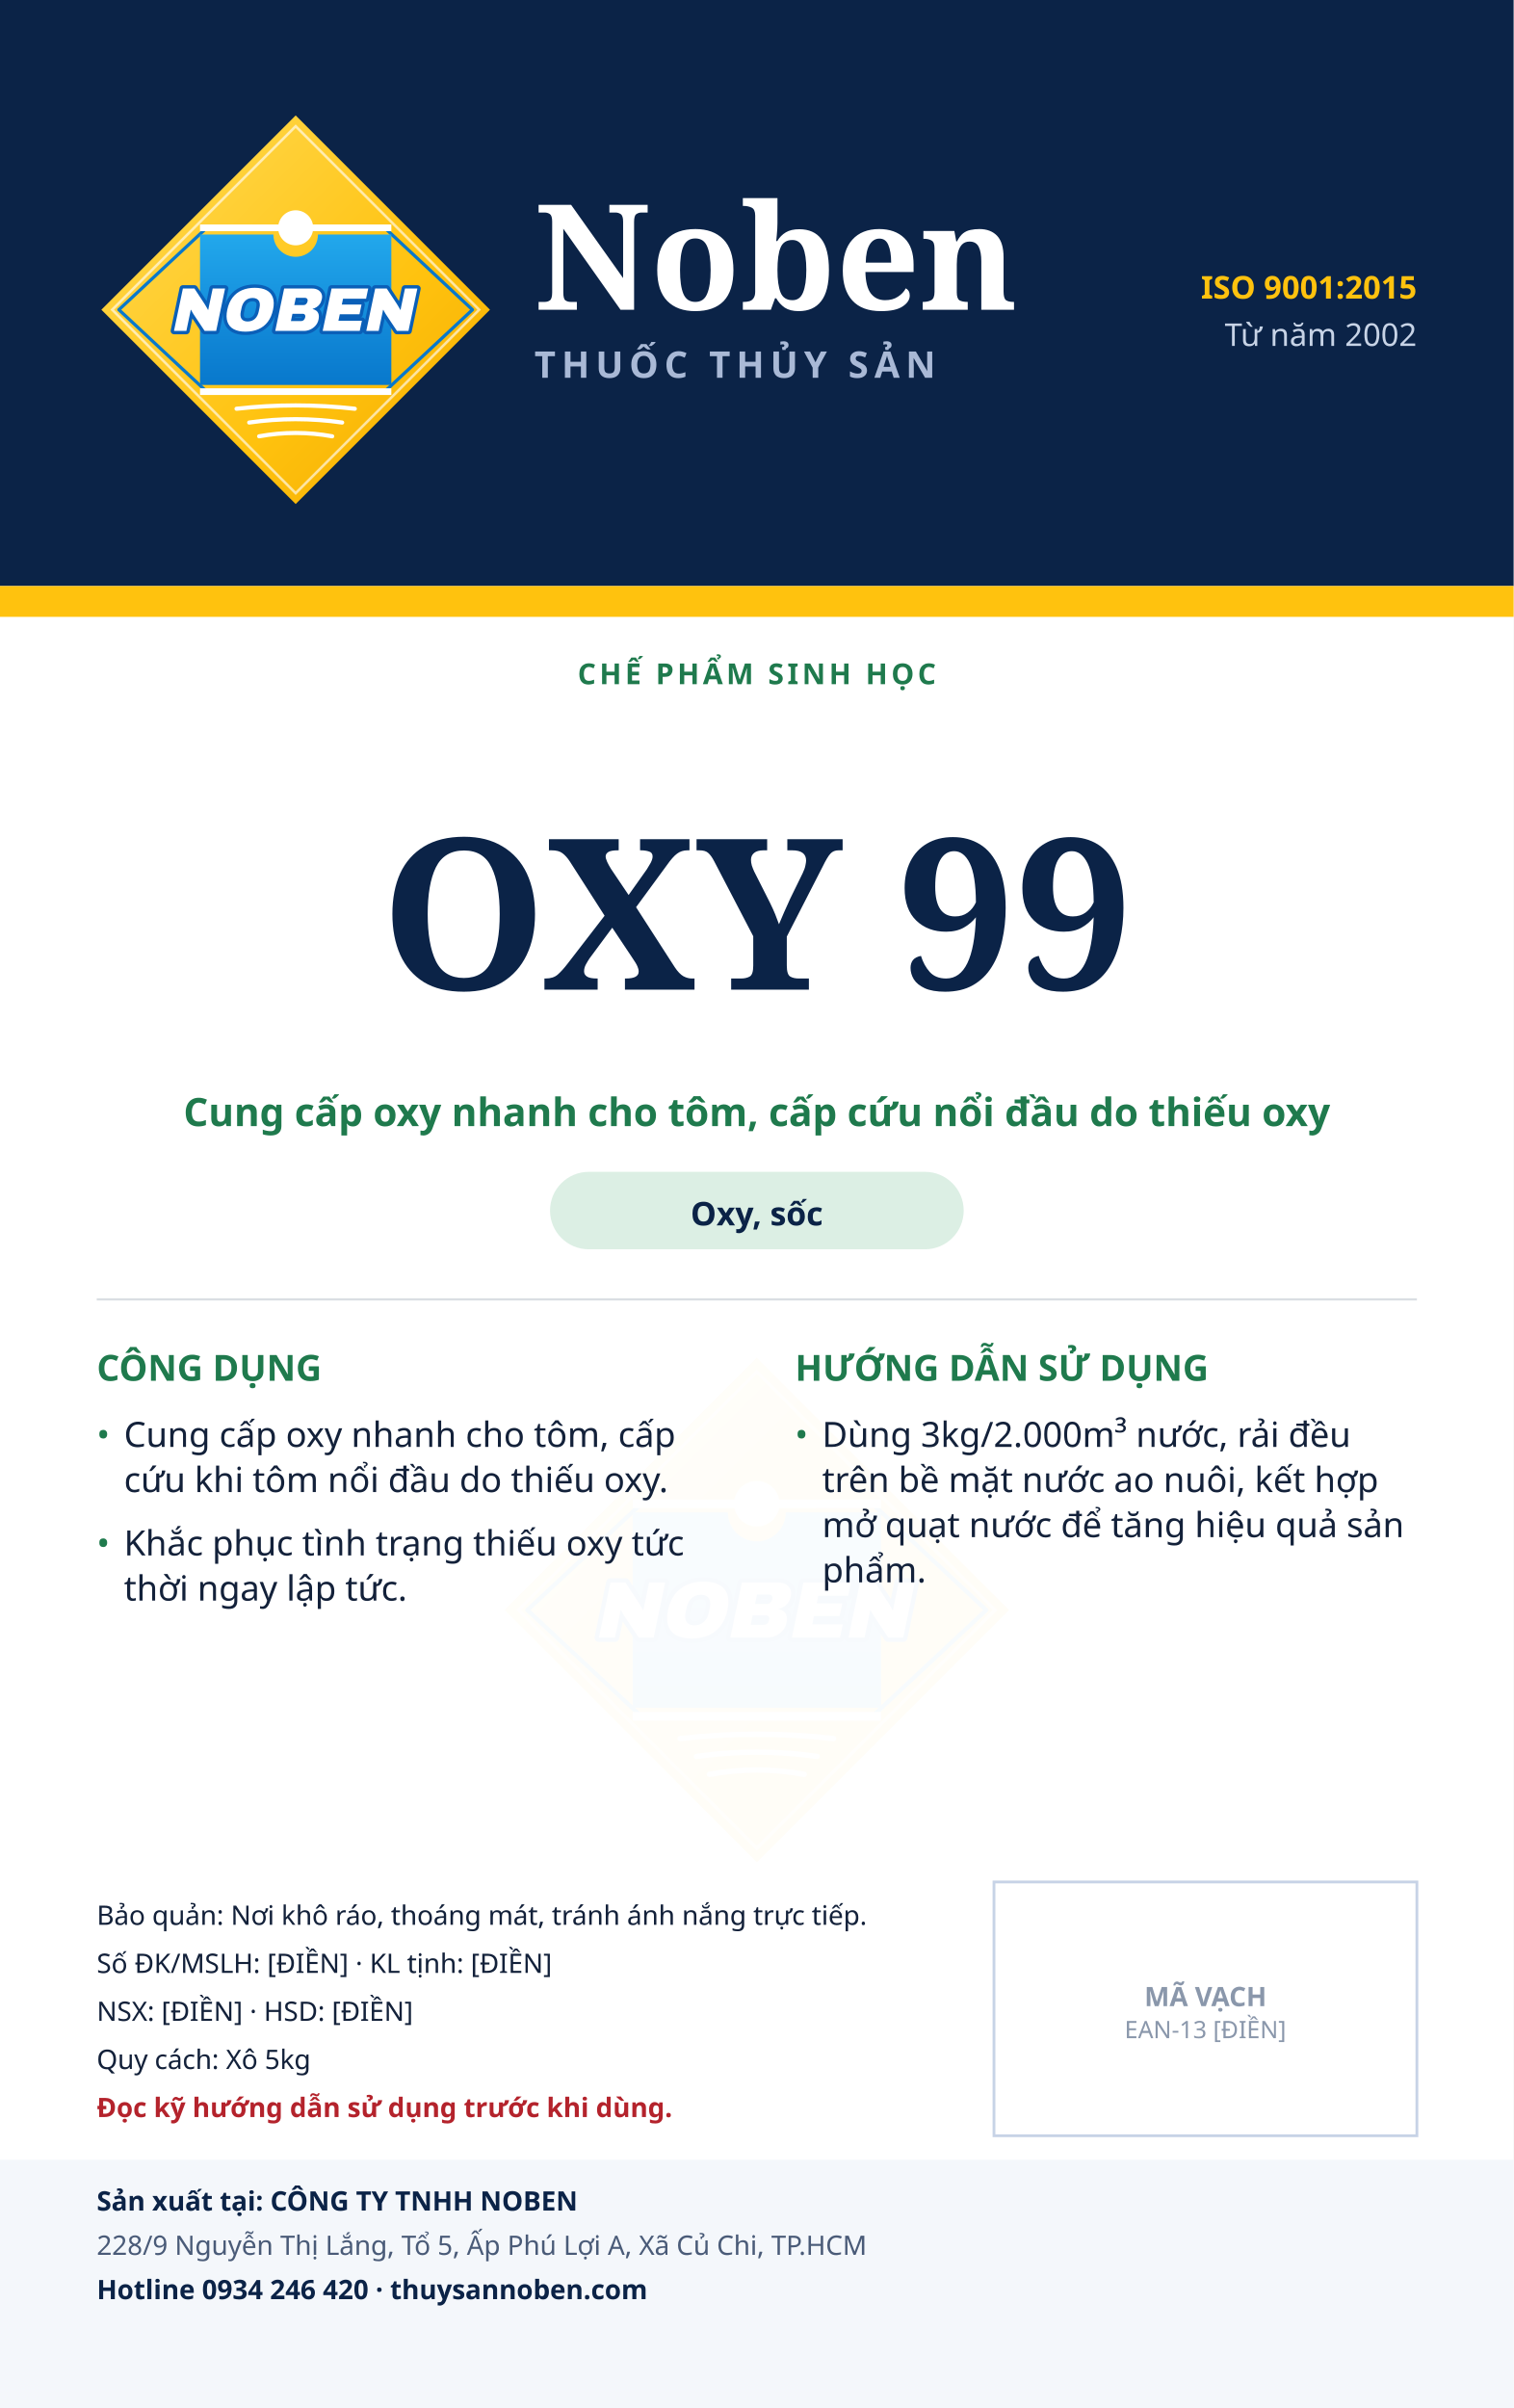
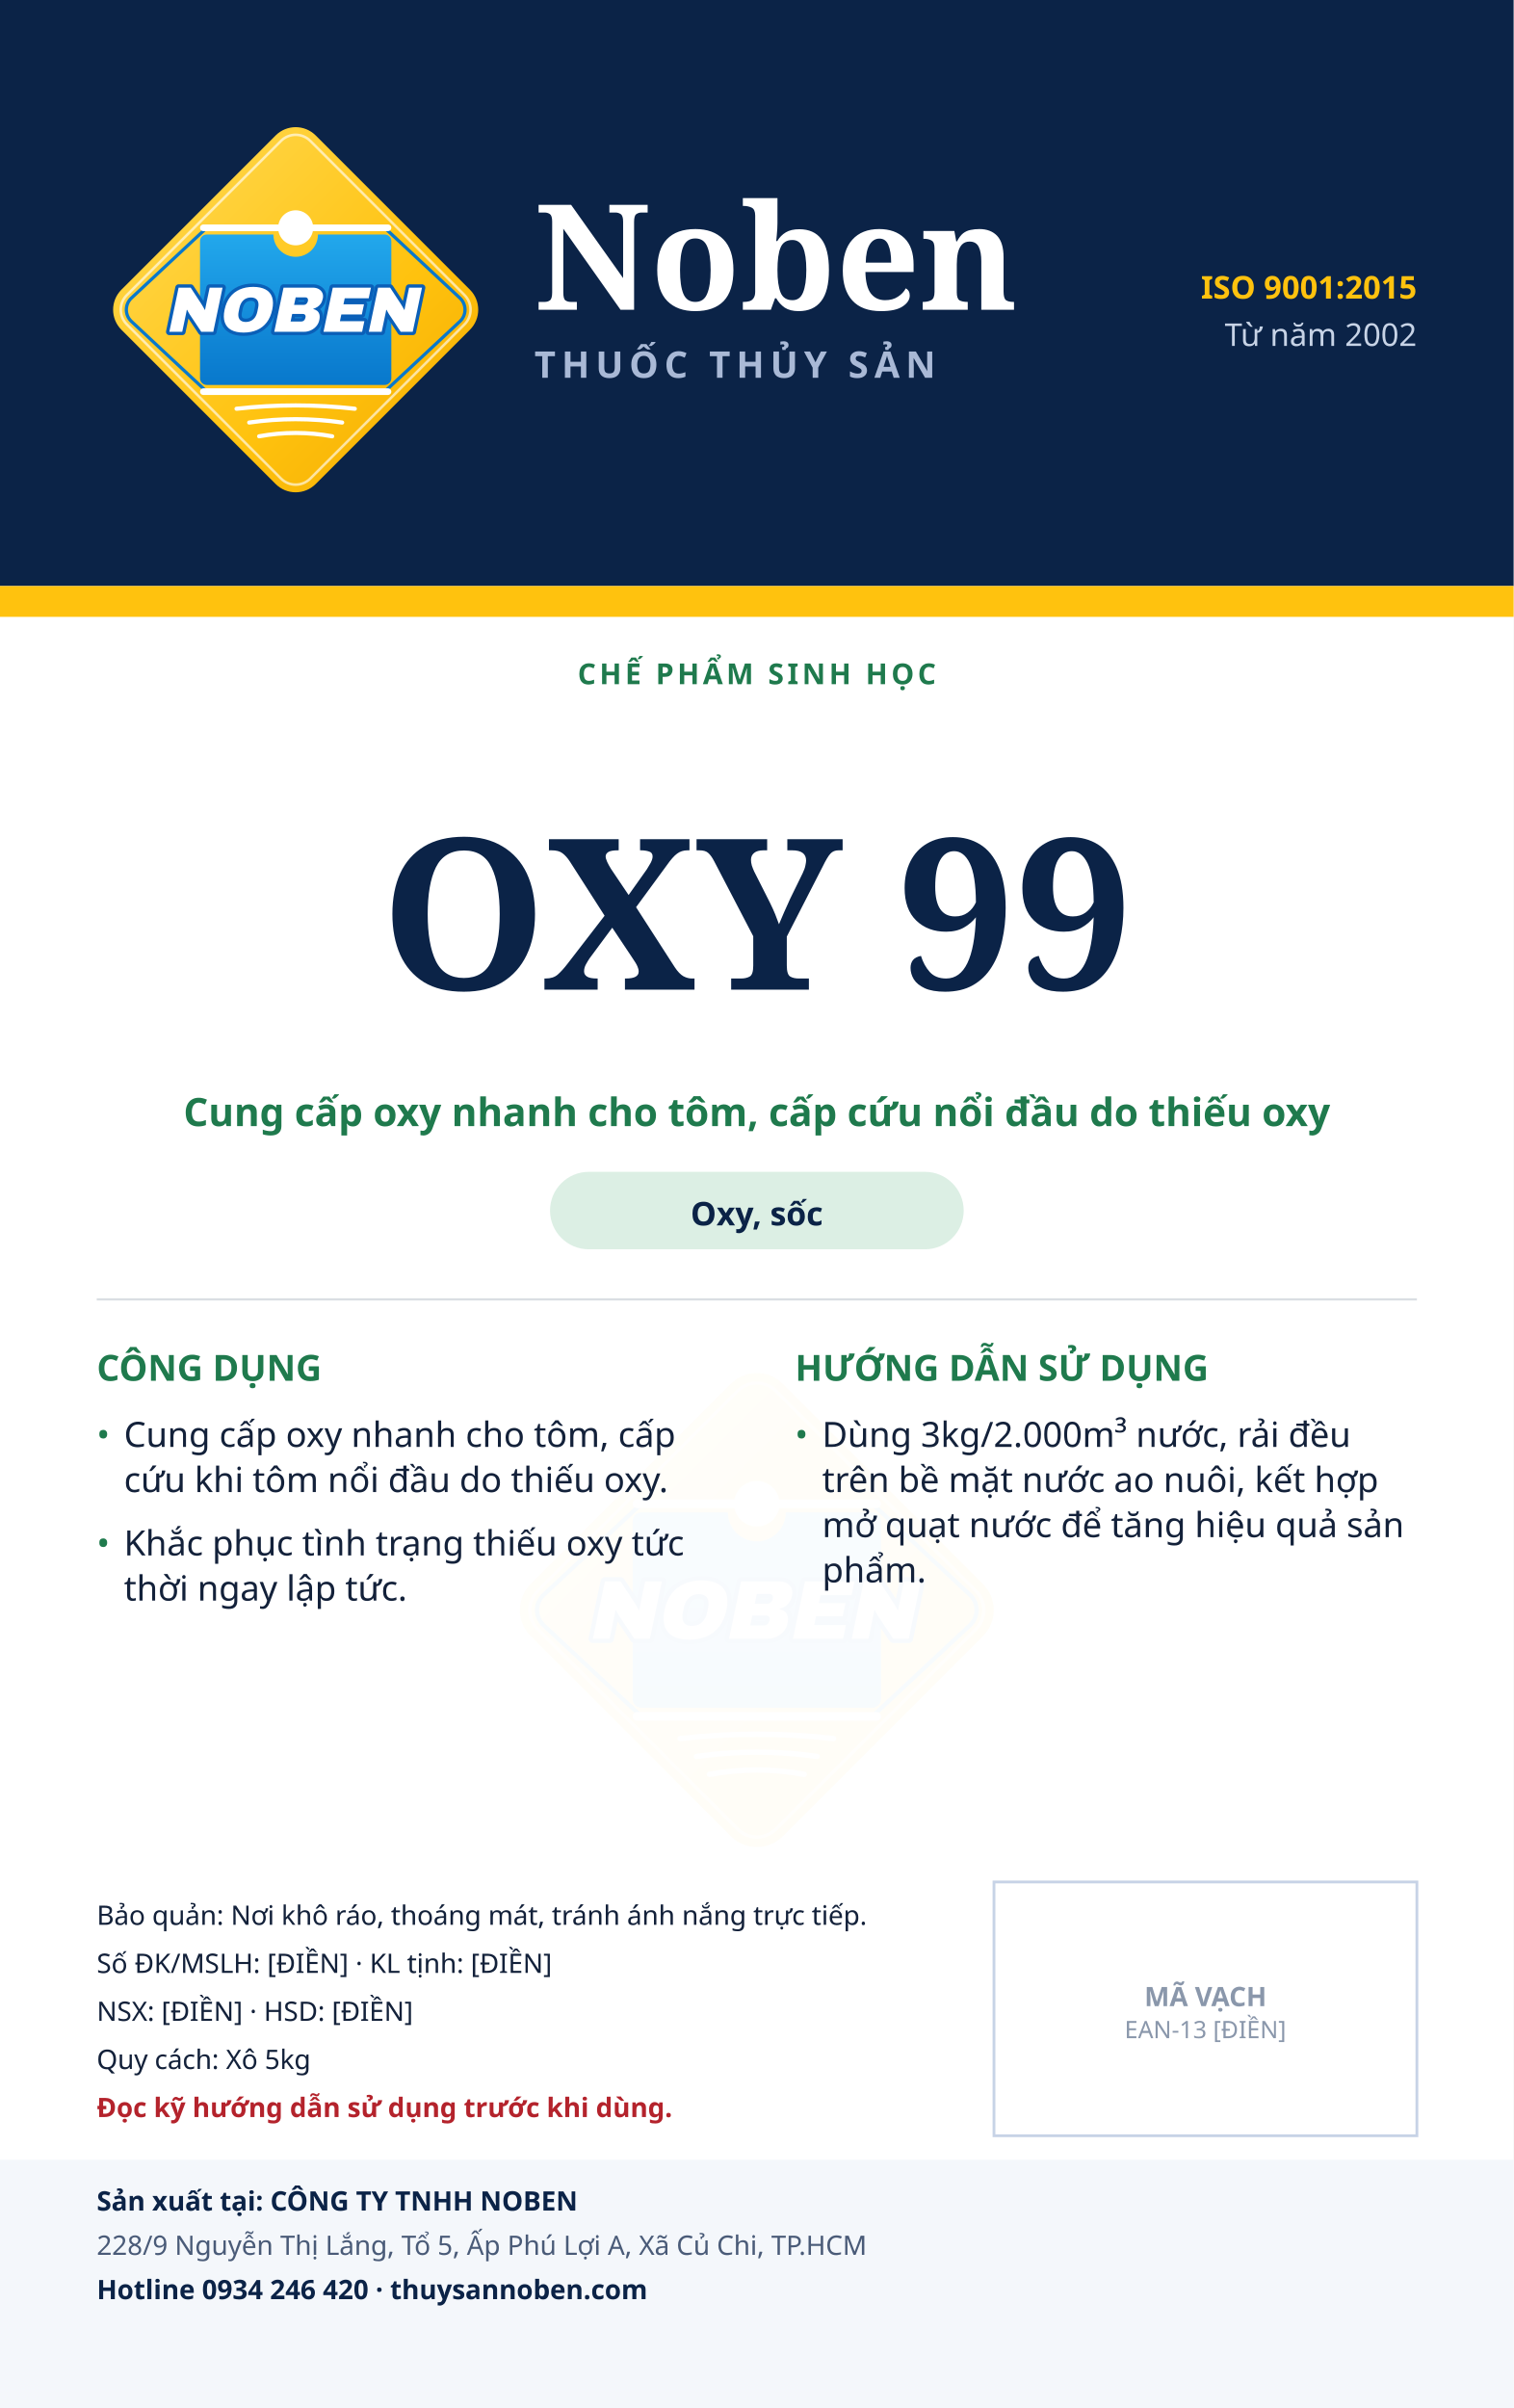
<svg xmlns="http://www.w3.org/2000/svg" xmlns:xlink="http://www.w3.org/1999/xlink" width="136mm" height="216.34mm" viewBox="-3 -3 136 216.34" data-trim="130 210.34" data-tran-le="3" data-an-toan="5.69">
  <defs>
    <clipPath id="nb-trang-giua">
      <rect x="0" y="52.42" width="130" height="138.62" />
    </clipPath>
  </defs>
  <g id="nen">
    <rect x="-3" y="-3" width="136" height="216.34" fill="#ffffff" />
    <rect x="-3" y="191.04" width="136" height="22.3" fill="#f4f7fb" />
    <g opacity="0.035" clip-path="url(#nb-trang-giua)">
      <use href="#nb-mark-art" xlink:href="#nb-mark-art" transform="translate(41.8 118.45) scale(0.09063)" />
    </g>
  </g>
  <g id="dai-thuong-hieu" data-khung="45.02 0 79.29 49.65">
    <rect x="-3" y="-3" width="136" height="52.65" fill="#0b2347" />
    <rect x="-3" y="49.65" width="136" height="2.77" fill="#ffc20e" />
    <text font-family="'Playfair Display ExtraBold', 'Playfair Display', serif" font-weight="800" font-size="13.21" fill="#ffffff" x="45.02" y="24.83">Noben</text>
    <text font-family="'Be Vietnam Pro SemiBold', 'Be Vietnam Pro', sans-serif" font-weight="600" font-size="3.3" fill="#a9b9d6" letter-spacing="0.53" x="45.02" y="30.94">THUỐC THỦY SẢN</text>
    <text font-family="'Be Vietnam Pro SemiBold', 'Be Vietnam Pro', sans-serif" font-weight="600" font-size="2.83" fill="#ffc20e" text-anchor="end" x="124.31" y="23.83">ISO 9001:2015</text>
    <text font-family="'Be Vietnam Pro', sans-serif" font-weight="400" font-size="2.83" fill="#c7d3e6" text-anchor="end" x="124.31" y="28.08">Từ năm 2002</text>
  </g>
  <g id="logo">
    <g transform="translate(5.69 6.95) scale(0.06983)">
      <g id="nb-mark-art">
        <defs>
          <linearGradient id="nb-g" x1="0" y1="0" x2="1" y2="1">
            <stop offset="0" stop-color="#ffdb57" />
            <stop offset=".618" stop-color="#ffc20e" />
            <stop offset="1" stop-color="#f2a900" />
          </linearGradient>
          <linearGradient id="nb-b" x1="0" y1="0" x2="0" y2="1">
            <stop offset="0" stop-color="#22a8ec" />
            <stop offset=".618" stop-color="#1289d8" />
            <stop offset="1" stop-color="#0878cc" />
          </linearGradient>
        </defs>
-         <path d="M256 6 L506 256 L256 506 L6 256 Z" fill="url(#nb-g)" />
-         <path d="M256 19.93 L492.07 256 L256 492.07 L19.93 256 Z" fill="none" stroke="#fff" stroke-opacity=".618" stroke-width="3.29" />
-         <path d="M370.48 150.62 L483.46 256 L370.48 361.38 M141.52 150.62 L28.54 256 L141.52 361.38" fill="none" stroke="#0878cc" stroke-width="4.18" stroke-linejoin="round" stroke-linecap="round" />
-         <path d="M132.91 150.62 H379.09 M132.91 361.38 H379.09" stroke="#fff" stroke-width="8.61" />
-         <path d="M132.91 159.23 H227.33 A28.67 28.67 0 0 0 284.67 159.23 H379.09 V352.77 H132.91 Z" fill="url(#nb-b)" />
+         <path d="M281.79 31.79 L480.21 230.21 A36.47 36.47 0 0 1 480.21 281.79 L281.79 480.21 A36.47 36.47 0 0 1 230.21 480.21 L31.79 281.79 A36.47 36.47 0 0 1 31.79 230.21 L230.21 31.79 A36.47 36.47 0 0 1 281.79 31.79 Z" fill="url(#nb-g)" />
+         <path d="M274.83 38.76 L473.24 237.17 A26.62 26.62 0 0 1 473.24 274.83 L274.83 473.24 A26.62 26.62 0 0 1 237.17 473.24 L38.76 274.83 A26.62 26.62 0 0 1 38.76 237.17 L237.17 38.76 A26.62 26.62 0 0 1 274.83 38.76 Z" fill="none" stroke="#fff" stroke-opacity=".618" stroke-width="3.29" />
+         <path d="M370.48 150.62 L467.36 240.98 A20.53 20.53 0 0 1 467.36 271.02 L370.48 361.38 M141.52 150.62 L44.64 240.98 A20.53 20.53 0 0 0 44.64 271.02 L141.52 361.38" fill="none" stroke="#0878cc" stroke-width="4.18" stroke-linejoin="round" stroke-linecap="round" />
+         <rect x="132.91" y="146.31" width="246.19" height="8.61" rx="4.31" fill="#fff" />
+         <rect x="132.91" y="357.08" width="246.19" height="8.61" rx="4.31" fill="#fff" />
+         <path d="M141.52 159.23 H227.33 A28.67 28.67 0 0 0 284.67 159.23 H370.48 A8.61 8.61 0 0 1 379.09 167.84 V344.16 A8.61 8.61 0 0 1 370.48 352.77 H141.52 A8.61 8.61 0 0 1 132.91 344.16 V167.84 A8.61 8.61 0 0 1 141.52 159.23 Z" fill="url(#nb-b)" />
        <circle cx="256" cy="150.62" r="22.54" fill="#fff" />
-         <g transform="translate(93.56 283.26) scale(0.8613)">
-           <path d="M6.808 0.0 20.1 -63.296H37.396L52.312 -40.572Q52.947 -39.652 53.96 -37.904Q54.973 -36.156 56.022 -34.362Q57.071 -32.568 57.575 -31.464L58.074 -31.648Q58.523 -34.224 59.054 -36.754Q59.586 -39.284 59.856 -40.572L64.628 -63.296H83.12L69.828 0.0H52.624L35.765 -25.3Q34.587 -27.14 33.802 -28.658Q33.017 -30.176 32.295 -31.556L31.796 -31.372Q31.521 -29.624 31.154 -27.876Q30.787 -26.128 30.613 -25.3L25.3 0.0Z M113.676 1.104Q102.912 1.104 96.049 -2.576Q89.186 -6.256 86.674 -13.57Q84.162 -20.884 86.422 -31.648Q88.702 -42.504 94.276 -49.772Q99.85 -57.04 108.259 -60.72Q116.668 -64.4 127.432 -64.4Q138.288 -64.4 145.151 -60.72Q152.014 -57.04 154.536 -49.772Q157.058 -42.504 154.778 -31.648Q152.518 -20.884 146.934 -13.57Q141.35 -6.256 132.941 -2.576Q124.532 1.104 113.676 1.104ZM116.864 -14.076Q120.176 -14.076 122.928 -15.134Q125.68 -16.192 127.788 -18.124Q129.896 -20.056 131.294 -22.77Q132.692 -25.484 133.368 -28.704L134.604 -34.592Q135.281 -37.812 135.022 -40.526Q134.764 -43.24 133.468 -45.172Q132.172 -47.104 129.864 -48.162Q127.556 -49.22 124.244 -49.22Q120.932 -49.22 118.18 -48.162Q115.428 -47.104 113.366 -45.172Q111.304 -43.24 109.906 -40.526Q108.509 -37.812 107.832 -34.592L106.596 -28.704Q105.92 -25.484 106.178 -22.77Q106.436 -20.056 107.686 -18.124Q108.936 -16.192 111.244 -15.134Q113.552 -14.076 116.864 -14.076Z M158.08 0.0 171.372 -63.296H213.508Q218.292 -63.296 221.833 -61.318Q225.373 -59.34 227.031 -55.844Q228.689 -52.348 227.723 -47.748Q226.757 -43.148 224.667 -40.204Q222.577 -37.26 219.827 -35.558Q217.078 -33.856 214.052 -33.028L213.975 -32.66Q217.132 -31.924 219.469 -30.13Q221.807 -28.336 222.786 -25.116Q223.766 -21.896 222.704 -16.836Q221.641 -11.776 218.365 -8.004Q215.089 -4.232 210.504 -2.116Q205.92 0.0 200.768 0.0ZM181.503 -14.72H196.959Q199.075 -14.72 200.672 -16.192Q202.269 -17.664 202.888 -20.608Q203.177 -21.988 202.821 -23.138Q202.464 -24.288 201.542 -24.932Q200.619 -25.576 199.239 -25.576H183.783ZM186.526 -38.64H200.51Q201.982 -38.64 203.139 -39.33Q204.296 -40.02 205.165 -41.308Q206.033 -42.596 206.439 -44.528Q206.864 -46.552 205.783 -47.978Q204.703 -49.404 202.771 -49.404H188.787Z M228.932 0.0 242.224 -63.296H296.964L293.776 -48.116H259.368L257.533 -39.376H286.973L283.92 -24.84H254.48L252.452 -15.18H287.504L284.316 0.0Z M294.08 0.0 307.372 -63.296H324.668L339.584 -40.572Q340.219 -39.652 341.232 -37.904Q342.245 -36.156 343.294 -34.362Q344.343 -32.568 344.847 -31.464L345.346 -31.648Q345.795 -34.224 346.326 -36.754Q346.858 -39.284 347.128 -40.572L351.9 -63.296H370.392L357.1 0.0H339.896L323.037 -25.3Q321.859 -27.14 321.074 -28.658Q320.289 -30.176 319.567 -31.556L319.068 -31.372Q318.793 -29.624 318.426 -27.876Q318.059 -26.128 317.885 -25.3L312.572 0.0Z" fill="none" stroke="#0a5fb8" stroke-width="10" stroke-linejoin="round" />
-           <path d="M6.808 0.0 20.1 -63.296H37.396L52.312 -40.572Q52.947 -39.652 53.96 -37.904Q54.973 -36.156 56.022 -34.362Q57.071 -32.568 57.575 -31.464L58.074 -31.648Q58.523 -34.224 59.054 -36.754Q59.586 -39.284 59.856 -40.572L64.628 -63.296H83.12L69.828 0.0H52.624L35.765 -25.3Q34.587 -27.14 33.802 -28.658Q33.017 -30.176 32.295 -31.556L31.796 -31.372Q31.521 -29.624 31.154 -27.876Q30.787 -26.128 30.613 -25.3L25.3 0.0Z M113.676 1.104Q102.912 1.104 96.049 -2.576Q89.186 -6.256 86.674 -13.57Q84.162 -20.884 86.422 -31.648Q88.702 -42.504 94.276 -49.772Q99.85 -57.04 108.259 -60.72Q116.668 -64.4 127.432 -64.4Q138.288 -64.4 145.151 -60.72Q152.014 -57.04 154.536 -49.772Q157.058 -42.504 154.778 -31.648Q152.518 -20.884 146.934 -13.57Q141.35 -6.256 132.941 -2.576Q124.532 1.104 113.676 1.104ZM116.864 -14.076Q120.176 -14.076 122.928 -15.134Q125.68 -16.192 127.788 -18.124Q129.896 -20.056 131.294 -22.77Q132.692 -25.484 133.368 -28.704L134.604 -34.592Q135.281 -37.812 135.022 -40.526Q134.764 -43.24 133.468 -45.172Q132.172 -47.104 129.864 -48.162Q127.556 -49.22 124.244 -49.22Q120.932 -49.22 118.18 -48.162Q115.428 -47.104 113.366 -45.172Q111.304 -43.24 109.906 -40.526Q108.509 -37.812 107.832 -34.592L106.596 -28.704Q105.92 -25.484 106.178 -22.77Q106.436 -20.056 107.686 -18.124Q108.936 -16.192 111.244 -15.134Q113.552 -14.076 116.864 -14.076Z M158.08 0.0 171.372 -63.296H213.508Q218.292 -63.296 221.833 -61.318Q225.373 -59.34 227.031 -55.844Q228.689 -52.348 227.723 -47.748Q226.757 -43.148 224.667 -40.204Q222.577 -37.26 219.827 -35.558Q217.078 -33.856 214.052 -33.028L213.975 -32.66Q217.132 -31.924 219.469 -30.13Q221.807 -28.336 222.786 -25.116Q223.766 -21.896 222.704 -16.836Q221.641 -11.776 218.365 -8.004Q215.089 -4.232 210.504 -2.116Q205.92 0.0 200.768 0.0ZM181.503 -14.72H196.959Q199.075 -14.72 200.672 -16.192Q202.269 -17.664 202.888 -20.608Q203.177 -21.988 202.821 -23.138Q202.464 -24.288 201.542 -24.932Q200.619 -25.576 199.239 -25.576H183.783ZM186.526 -38.64H200.51Q201.982 -38.64 203.139 -39.33Q204.296 -40.02 205.165 -41.308Q206.033 -42.596 206.439 -44.528Q206.864 -46.552 205.783 -47.978Q204.703 -49.404 202.771 -49.404H188.787Z M228.932 0.0 242.224 -63.296H296.964L293.776 -48.116H259.368L257.533 -39.376H286.973L283.92 -24.84H254.48L252.452 -15.18H287.504L284.316 0.0Z M294.08 0.0 307.372 -63.296H324.668L339.584 -40.572Q340.219 -39.652 341.232 -37.904Q342.245 -36.156 343.294 -34.362Q344.343 -32.568 344.847 -31.464L345.346 -31.648Q345.795 -34.224 346.326 -36.754Q346.858 -39.284 347.128 -40.572L351.9 -63.296H370.392L357.1 0.0H339.896L323.037 -25.3Q321.859 -27.14 321.074 -28.658Q320.289 -30.176 319.567 -31.556L319.068 -31.372Q318.793 -29.624 318.426 -27.876Q318.059 -26.128 317.885 -25.3L312.572 0.0Z" fill="#fff" />
+         <g transform="translate(93.46 284.39) scale(0.89704)">
+           <g fill="none" stroke="#0a5fb8" stroke-width="9.6" stroke-linejoin="round">
+             <path transform="translate(-6.81 0)" d="M6.808 0.0 20.1 -63.296H37.396L52.312 -40.572Q52.947 -39.652 53.96 -37.904Q54.973 -36.156 56.022 -34.362Q57.071 -32.568 57.575 -31.464L58.074 -31.648Q58.523 -34.224 59.054 -36.754Q59.586 -39.284 59.856 -40.572L64.628 -63.296H83.12L69.828 0.0H52.624L35.765 -25.3Q34.587 -27.14 33.802 -28.658Q33.017 -30.176 32.295 -31.556L31.796 -31.372Q31.521 -29.624 31.154 -27.876Q30.787 -26.128 30.613 -25.3L25.3 0.0Z " />
+             <path transform="translate(-7.2 0)" d="M113.676 1.104Q102.912 1.104 96.049 -2.576Q89.186 -6.256 86.674 -13.57Q84.162 -20.884 86.422 -31.648Q88.702 -42.504 94.276 -49.772Q99.85 -57.04 108.259 -60.72Q116.668 -64.4 127.432 -64.4Q138.288 -64.4 145.151 -60.72Q152.014 -57.04 154.536 -49.772Q157.058 -42.504 154.778 -31.648Q152.518 -20.884 146.934 -13.57Q141.35 -6.256 132.941 -2.576Q124.532 1.104 113.676 1.104ZM116.864 -14.076Q120.176 -14.076 122.928 -15.134Q125.68 -16.192 127.788 -18.124Q129.896 -20.056 131.294 -22.77Q132.692 -25.484 133.368 -28.704L134.604 -34.592Q135.281 -37.812 135.022 -40.526Q134.764 -43.24 133.468 -45.172Q132.172 -47.104 129.864 -48.162Q127.556 -49.22 124.244 -49.22Q120.932 -49.22 118.18 -48.162Q115.428 -47.104 113.366 -45.172Q111.304 -43.24 109.906 -40.526Q108.509 -37.812 107.832 -34.592L106.596 -28.704Q105.92 -25.484 106.178 -22.77Q106.436 -20.056 107.686 -18.124Q108.936 -16.192 111.244 -15.134Q113.552 -14.076 116.864 -14.076Z " />
+             <path transform="translate(-7.59 0)" d="M158.08 0.0 171.372 -63.296H213.508Q218.292 -63.296 221.833 -61.318Q225.373 -59.34 227.031 -55.844Q228.689 -52.348 227.723 -47.748Q226.757 -43.148 224.667 -40.204Q222.577 -37.26 219.827 -35.558Q217.078 -33.856 214.052 -33.028L213.975 -32.66Q217.132 -31.924 219.469 -30.13Q221.807 -28.336 222.786 -25.116Q223.766 -21.896 222.704 -16.836Q221.641 -11.776 218.365 -8.004Q215.089 -4.232 210.504 -2.116Q205.92 0.0 200.768 0.0ZM181.503 -14.72H196.959Q199.075 -14.72 200.672 -16.192Q202.269 -17.664 202.888 -20.608Q203.177 -21.988 202.821 -23.138Q202.464 -24.288 201.542 -24.932Q200.619 -25.576 199.239 -25.576H183.783ZM186.526 -38.64H200.51Q201.982 -38.64 203.139 -39.33Q204.296 -40.02 205.165 -41.308Q206.033 -42.596 206.439 -44.528Q206.864 -46.552 205.783 -47.978Q204.703 -49.404 202.771 -49.404H188.787Z " />
+             <path transform="translate(-7.8 0)" d="M228.932 0.0 242.224 -63.296H296.964L293.776 -48.116H259.368L257.533 -39.376H286.973L283.92 -24.84H254.48L252.452 -15.18H287.504L284.316 0.0Z " />
+             <path transform="translate(-8 0)" d="M294.08 0.0 307.372 -63.296H324.668L339.584 -40.572Q340.219 -39.652 341.232 -37.904Q342.245 -36.156 343.294 -34.362Q344.343 -32.568 344.847 -31.464L345.346 -31.648Q345.795 -34.224 346.326 -36.754Q346.858 -39.284 347.128 -40.572L351.9 -63.296H370.392L357.1 0.0H339.896L323.037 -25.3Q321.859 -27.14 321.074 -28.658Q320.289 -30.176 319.567 -31.556L319.068 -31.372Q318.793 -29.624 318.426 -27.876Q318.059 -26.128 317.885 -25.3L312.572 0.0Z" />
+           </g>
+           <g fill="#fff">
+             <path transform="translate(-6.81 0)" d="M6.808 0.0 20.1 -63.296H37.396L52.312 -40.572Q52.947 -39.652 53.96 -37.904Q54.973 -36.156 56.022 -34.362Q57.071 -32.568 57.575 -31.464L58.074 -31.648Q58.523 -34.224 59.054 -36.754Q59.586 -39.284 59.856 -40.572L64.628 -63.296H83.12L69.828 0.0H52.624L35.765 -25.3Q34.587 -27.14 33.802 -28.658Q33.017 -30.176 32.295 -31.556L31.796 -31.372Q31.521 -29.624 31.154 -27.876Q30.787 -26.128 30.613 -25.3L25.3 0.0Z " />
+             <path transform="translate(-7.2 0)" d="M113.676 1.104Q102.912 1.104 96.049 -2.576Q89.186 -6.256 86.674 -13.57Q84.162 -20.884 86.422 -31.648Q88.702 -42.504 94.276 -49.772Q99.85 -57.04 108.259 -60.72Q116.668 -64.4 127.432 -64.4Q138.288 -64.4 145.151 -60.72Q152.014 -57.04 154.536 -49.772Q157.058 -42.504 154.778 -31.648Q152.518 -20.884 146.934 -13.57Q141.35 -6.256 132.941 -2.576Q124.532 1.104 113.676 1.104ZM116.864 -14.076Q120.176 -14.076 122.928 -15.134Q125.68 -16.192 127.788 -18.124Q129.896 -20.056 131.294 -22.77Q132.692 -25.484 133.368 -28.704L134.604 -34.592Q135.281 -37.812 135.022 -40.526Q134.764 -43.24 133.468 -45.172Q132.172 -47.104 129.864 -48.162Q127.556 -49.22 124.244 -49.22Q120.932 -49.22 118.18 -48.162Q115.428 -47.104 113.366 -45.172Q111.304 -43.24 109.906 -40.526Q108.509 -37.812 107.832 -34.592L106.596 -28.704Q105.92 -25.484 106.178 -22.77Q106.436 -20.056 107.686 -18.124Q108.936 -16.192 111.244 -15.134Q113.552 -14.076 116.864 -14.076Z " />
+             <path transform="translate(-7.59 0)" d="M158.08 0.0 171.372 -63.296H213.508Q218.292 -63.296 221.833 -61.318Q225.373 -59.34 227.031 -55.844Q228.689 -52.348 227.723 -47.748Q226.757 -43.148 224.667 -40.204Q222.577 -37.26 219.827 -35.558Q217.078 -33.856 214.052 -33.028L213.975 -32.66Q217.132 -31.924 219.469 -30.13Q221.807 -28.336 222.786 -25.116Q223.766 -21.896 222.704 -16.836Q221.641 -11.776 218.365 -8.004Q215.089 -4.232 210.504 -2.116Q205.92 0.0 200.768 0.0ZM181.503 -14.72H196.959Q199.075 -14.72 200.672 -16.192Q202.269 -17.664 202.888 -20.608Q203.177 -21.988 202.821 -23.138Q202.464 -24.288 201.542 -24.932Q200.619 -25.576 199.239 -25.576H183.783ZM186.526 -38.64H200.51Q201.982 -38.64 203.139 -39.33Q204.296 -40.02 205.165 -41.308Q206.033 -42.596 206.439 -44.528Q206.864 -46.552 205.783 -47.978Q204.703 -49.404 202.771 -49.404H188.787Z " />
+             <path transform="translate(-7.8 0)" d="M228.932 0.0 242.224 -63.296H296.964L293.776 -48.116H259.368L257.533 -39.376H286.973L283.92 -24.84H254.48L252.452 -15.18H287.504L284.316 0.0Z " />
+             <path transform="translate(-8 0)" d="M294.08 0.0 307.372 -63.296H324.668L339.584 -40.572Q340.219 -39.652 341.232 -37.904Q342.245 -36.156 343.294 -34.362Q344.343 -32.568 344.847 -31.464L345.346 -31.648Q345.795 -34.224 346.326 -36.754Q346.858 -39.284 347.128 -40.572L351.9 -63.296H370.392L357.1 0.0H339.896L323.037 -25.3Q321.859 -27.14 321.074 -28.658Q320.289 -30.176 319.567 -31.556L319.068 -31.372Q318.793 -29.624 318.426 -27.876Q318.059 -26.128 317.885 -25.3L312.572 0.0Z" />
+           </g>
        </g>
        <path d="M179.92 383.41 Q256 374.8 332.08 383.41 M196.19 401.13 Q256 392.52 315.81 401.13 M208.98 418.85 Q256 410.24 303.02 418.85" fill="none" stroke="#fff" stroke-width="5.32" stroke-linecap="round" />
      </g>
    </g>
  </g>
  <g id="ten-san-pham" data-khung="5.69 52.42 118.61 64.81">
    <text font-family="'Be Vietnam Pro SemiBold', 'Be Vietnam Pro', sans-serif" font-weight="600" font-size="2.6" fill="#1f7a4d" text-anchor="middle" letter-spacing="0.31">
      <tspan x="65" y="58.47">CHẾ PHẨM SINH HỌC</tspan>
    </text>
    <text font-family="'Playfair Display ExtraBold', 'Playfair Display', serif" font-weight="800" font-size="18.93" fill="#0b2347" text-anchor="middle">
      <tspan x="65" y="85.91">OXY 99</tspan>
    </text>
    <text font-family="'Be Vietnam Pro SemiBold', 'Be Vietnam Pro', sans-serif" font-weight="600" font-size="3.51" fill="#1f7a4d" text-anchor="middle">
      <tspan x="65" y="98.17">Cung cấp oxy nhanh cho tôm, cấp cứu nổi đầu do thiếu oxy</tspan>
    </text>
    <rect x="46.42" y="102.28" width="37.17" height="6.96" rx="3.48" fill="#dcefe4" />
    <text font-family="'Be Vietnam Pro SemiBold', 'Be Vietnam Pro', sans-serif" font-weight="600" font-size="2.92" fill="#0b2347" text-anchor="middle">
      <tspan x="65" y="107.09">Oxy, sốc</tspan>
    </text>
  </g>
  <g id="cong-dung" data-khung="5.69 117.23 55.87 24.41">
    <line x1="5.69" y1="113.74" x2="124.31" y2="113.74" stroke="#0b2347" stroke-opacity="0.15" stroke-width="0.2" />
    <text font-family="'Be Vietnam Pro SemiBold', 'Be Vietnam Pro', sans-serif" font-weight="600" font-size="3.24" fill="#1f7a4d">
      <tspan x="5.69" y="121.05">CÔNG DỤNG</tspan>
    </text>
    <text font-family="'Be Vietnam Pro', sans-serif" font-weight="400" font-size="3.12" fill="#1f7a4d" x="5.69" y="126.99">•</text>
    <text font-family="'Be Vietnam Pro', sans-serif" font-weight="400" font-size="3.12" fill="#13213a">
      <tspan x="8.14" y="126.99">Cung cấp oxy nhanh cho tôm, cấp</tspan>
      <tspan x="8.14" y="131.05">cứu khi tôm nổi đầu do thiếu oxy.</tspan>
    </text>
    <text font-family="'Be Vietnam Pro', sans-serif" font-weight="400" font-size="3.12" fill="#1f7a4d" x="5.69" y="136.74">•</text>
    <text font-family="'Be Vietnam Pro', sans-serif" font-weight="400" font-size="3.12" fill="#13213a">
      <tspan x="8.14" y="136.74">Khắc phục tình trạng thiếu oxy tức</tspan>
      <tspan x="8.14" y="140.8">thời ngay lập tức.</tspan>
    </text>
  </g>
  <g id="huong-dan" data-khung="68.43 117.23 55.87 22.77">
    <text font-family="'Be Vietnam Pro SemiBold', 'Be Vietnam Pro', sans-serif" font-weight="600" font-size="3.24" fill="#1f7a4d">
      <tspan x="68.43" y="121.05">HƯỚNG DẪN SỬ DỤNG</tspan>
    </text>
    <text font-family="'Be Vietnam Pro', sans-serif" font-weight="400" font-size="3.12" fill="#1f7a4d" x="68.43" y="126.99">•</text>
    <text font-family="'Be Vietnam Pro', sans-serif" font-weight="400" font-size="3.12" fill="#13213a">
      <tspan x="70.87" y="126.99">Dùng 3kg/2.000m³ nước, rải đều</tspan>
      <tspan x="70.87" y="131.05">trên bề mặt nước ao nuôi, kết hợp</tspan>
      <tspan x="70.87" y="135.1">mở quạt nước để tăng hiệu quả sản</tspan>
      <tspan x="70.87" y="139.16">phẩm.</tspan>
    </text>
  </g>
  <g id="thanh-phan">
</g>
  <g id="phap-ly" data-khung="5.69 166.08 118.61 38.57">
    <text font-family="'Be Vietnam Pro', sans-serif" font-weight="400" font-size="2.4" fill="#13213a">
      <tspan x="5.69" y="169.93">Bảo quản: Nơi khô ráo, thoáng mát, tránh ánh nắng trực tiếp.</tspan>
    </text>
    <text font-family="'Be Vietnam Pro', sans-serif" font-weight="400" font-size="2.4" fill="#13213a">
      <tspan x="5.69" y="174.25">Số ĐK/MSLH: [ĐIỀN] · KL tịnh: [ĐIỀN]</tspan>
    </text>
    <text font-family="'Be Vietnam Pro', sans-serif" font-weight="400" font-size="2.4" fill="#13213a">
      <tspan x="5.69" y="178.56">NSX: [ĐIỀN] · HSD: [ĐIỀN]</tspan>
    </text>
    <text font-family="'Be Vietnam Pro', sans-serif" font-weight="400" font-size="2.4" fill="#13213a">
      <tspan x="5.69" y="182.88">Quy cách: Xô 5kg</tspan>
    </text>
    <text font-family="'Be Vietnam Pro SemiBold', 'Be Vietnam Pro', sans-serif" font-weight="600" font-size="2.4" fill="#b4232c">
      <tspan x="5.69" y="187.2">Đọc kỹ hướng dẫn sử dụng trước khi dùng.</tspan>
    </text>
    <text font-family="'Be Vietnam Pro SemiBold', 'Be Vietnam Pro', sans-serif" font-weight="600" font-size="2.4" fill="#0b2347">
      <tspan x="5.69" y="195.6">Sản xuất tại: CÔNG TY TNHH NOBEN</tspan>
    </text>
    <text font-family="'Be Vietnam Pro', sans-serif" font-weight="400" font-size="2.4" fill="#4a5b78">
      <tspan x="5.69" y="199.58">228/9 Nguyễn Thị Lắng, Tổ 5, Ấp Phú Lợi A, Xã Củ Chi, TP.HCM</tspan>
    </text>
    <text font-family="'Be Vietnam Pro SemiBold', 'Be Vietnam Pro', sans-serif" font-weight="600" font-size="2.4" fill="#0b2347">
      <tspan x="5.69" y="203.56">Hotline 0934 246 420 · thuysannoben.com</tspan>
    </text>
  </g>
  <g id="ma-vach" data-khung="86.31 166.08 38 22.8">
    <rect x="86.31" y="166.08" width="38" height="22.8" fill="#ffffff" stroke="#c7d3e6" stroke-width="0.25" />
    <text font-family="'Be Vietnam Pro SemiBold', 'Be Vietnam Pro', sans-serif" font-weight="600" font-size="2.4" fill="#8a97ab" text-anchor="middle" x="105.31" y="177.24">MÃ VẠCH</text>
    <text font-family="'Be Vietnam Pro', sans-serif" font-weight="400" font-size="2.16" fill="#8a97ab" text-anchor="middle" x="105.31" y="180.12">EAN-13 [ĐIỀN]</text>
  </g>
  <g id="vung-an-toan" display="none">
    <rect x="-3" y="-3" width="136" height="216.34" fill="none" stroke="#e6007e" stroke-width="0.2" />
    <rect x="0" y="0" width="130" height="210.34" fill="none" stroke="#00a0e9" stroke-width="0.25" />
    <rect x="5.69" y="5.69" width="118.61" height="198.95" fill="none" stroke="#2fb34a" stroke-width="0.2" stroke-dasharray="1 1" />
    <line x1="0" y1="130" x2="130" y2="130" stroke="#ffc20e" stroke-width="0.2" stroke-dasharray="2 1" />
  </g>
</svg>
